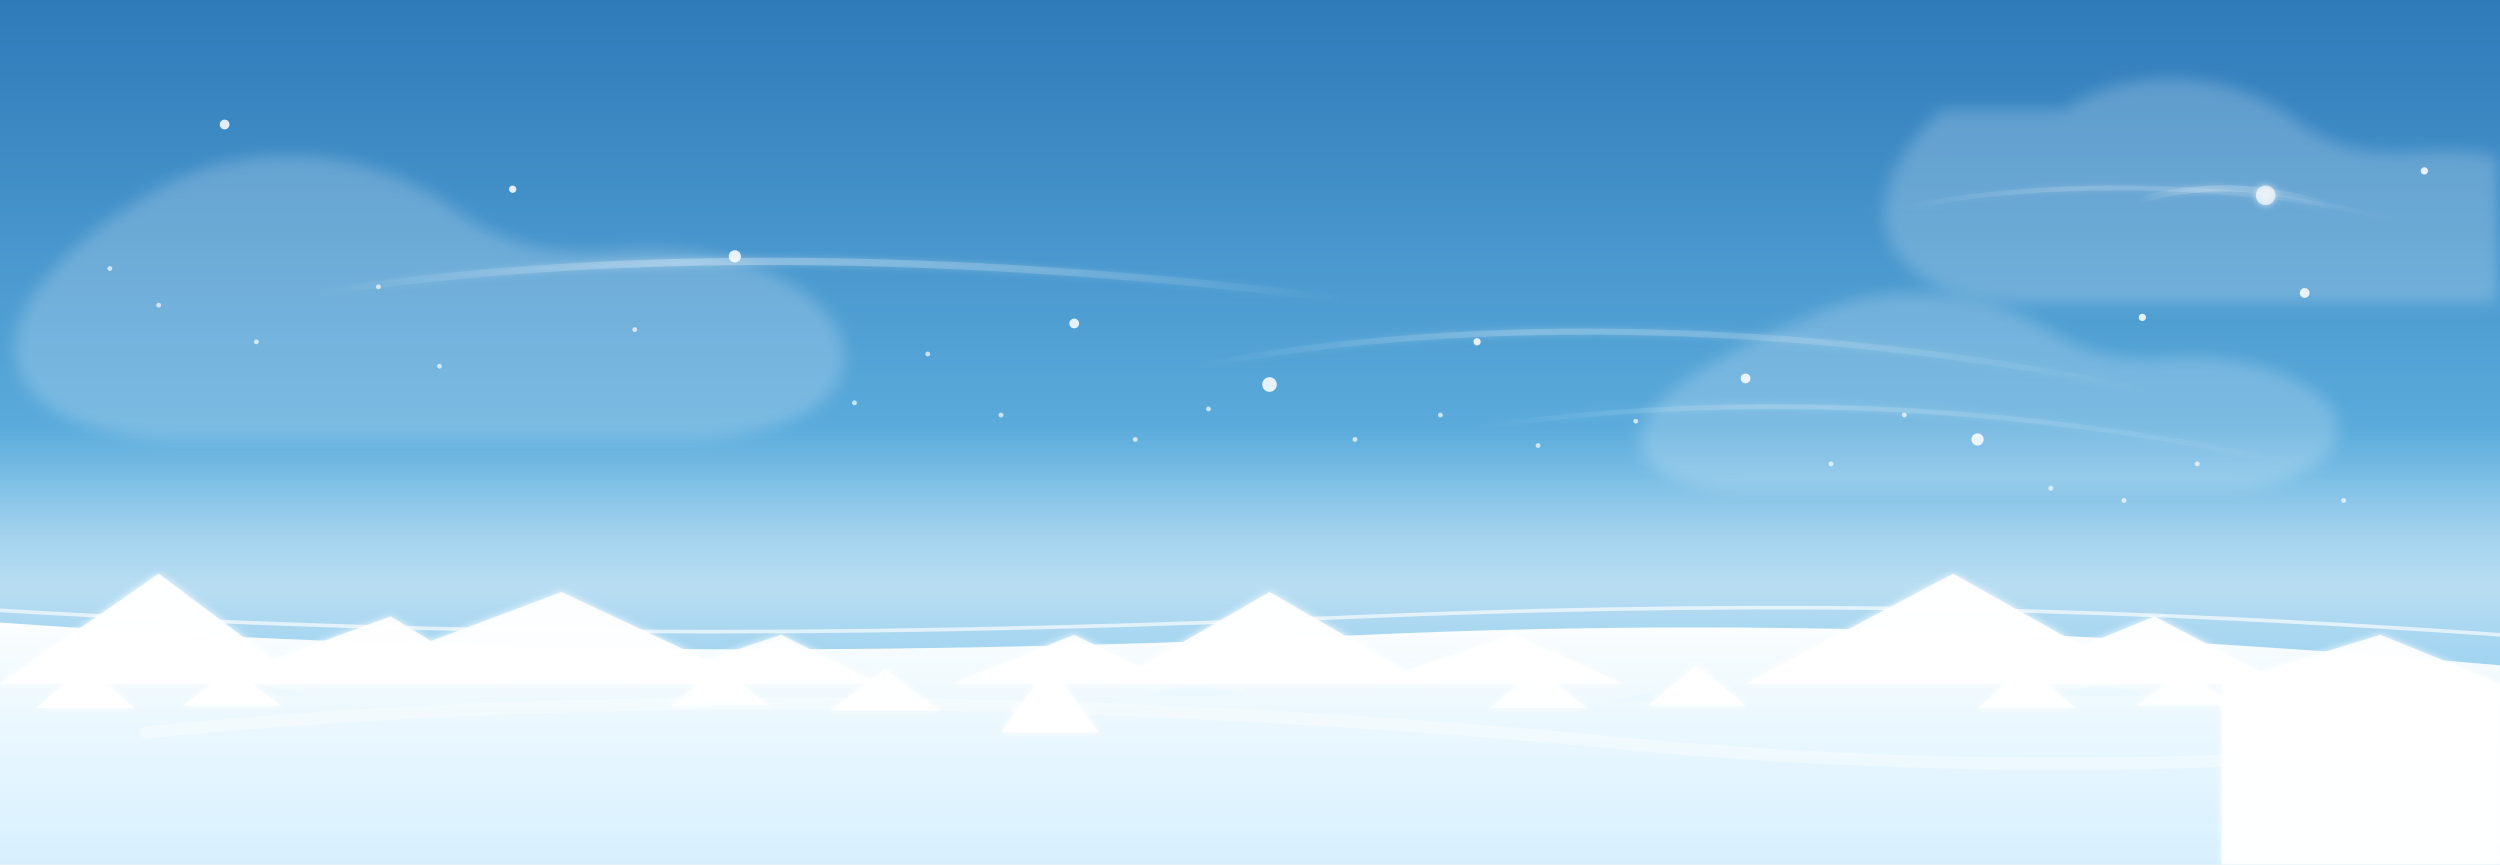
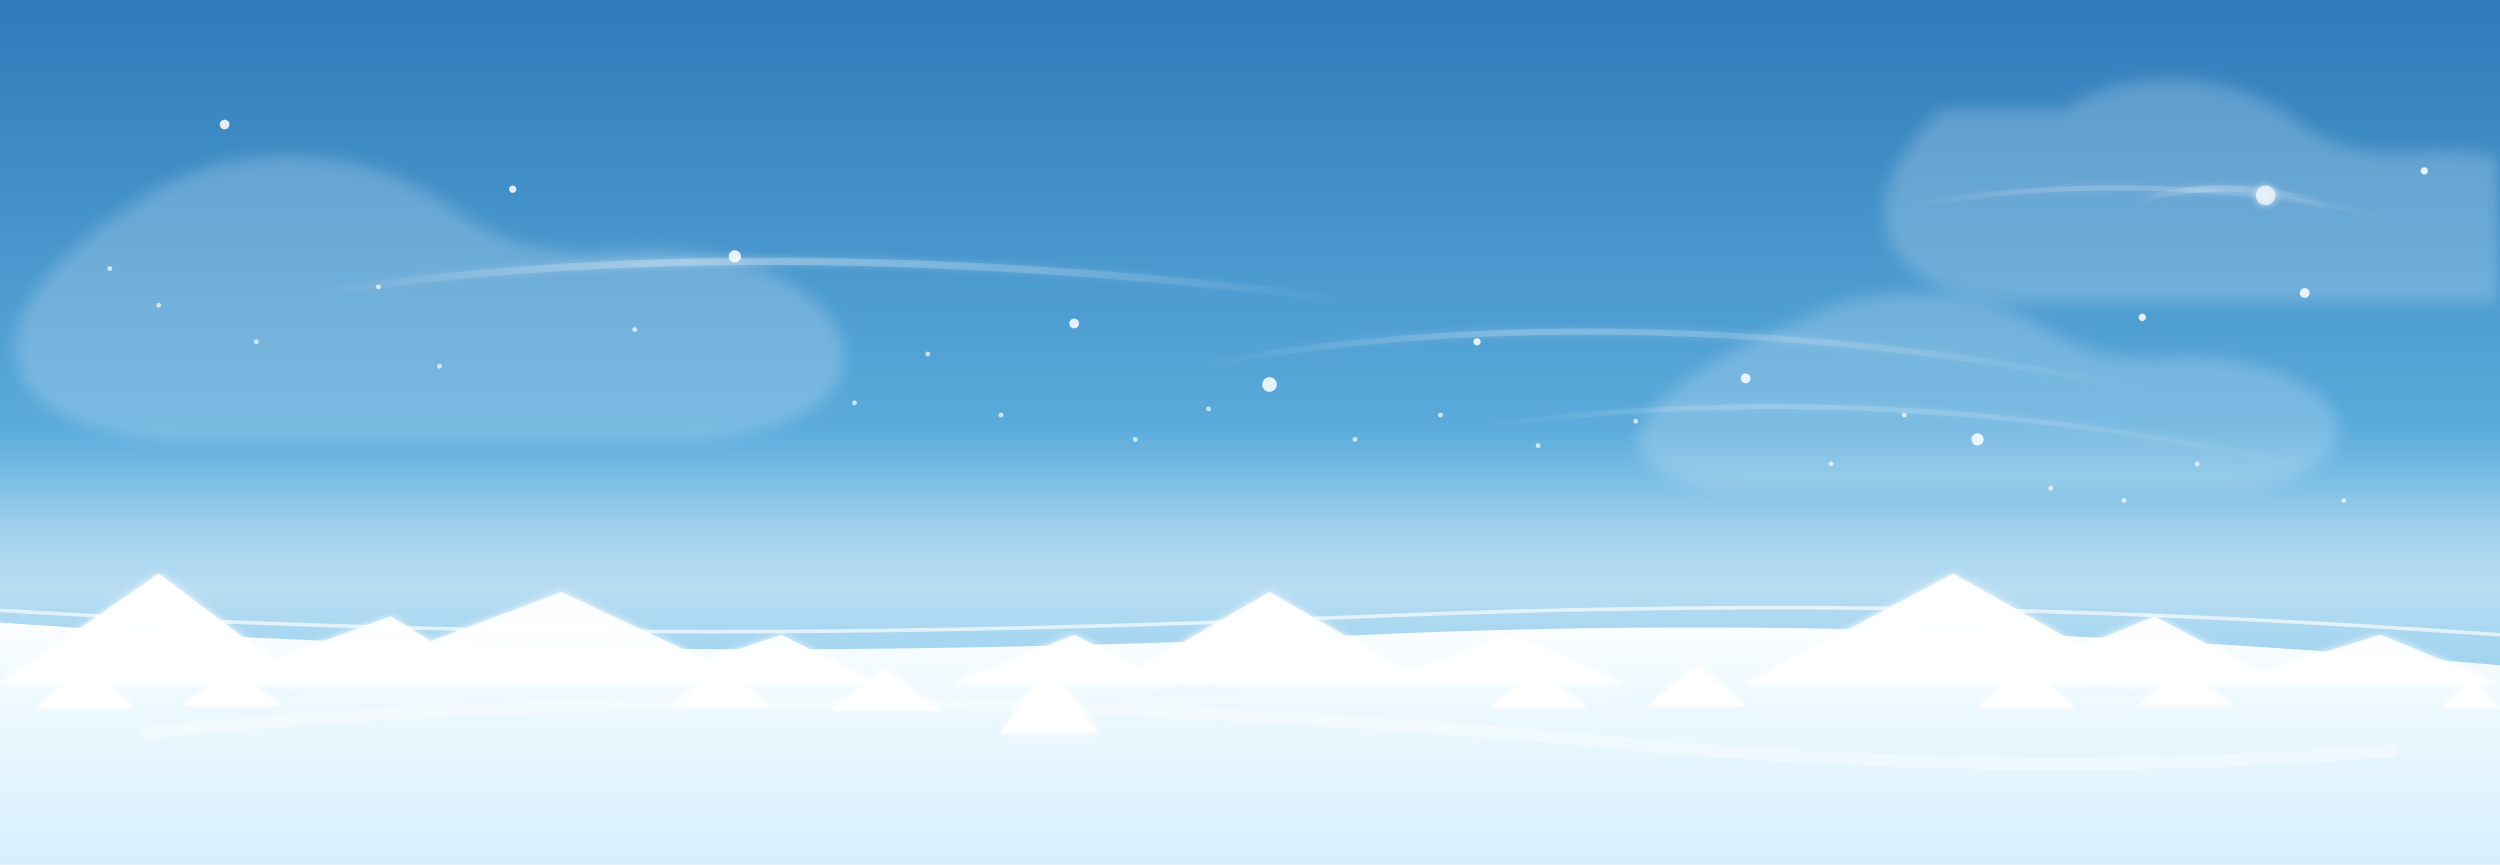
<svg xmlns="http://www.w3.org/2000/svg" width="2048" height="708" viewBox="0 0 2048 708" role="img" aria-label="Snowy sky background">
  <defs>
    <linearGradient id="sky" x1="0" y1="0" x2="0" y2="1">
      <stop offset="0%" stop-color="#2f7ab9" />
      <stop offset="55%" stop-color="#5fb0df" />
      <stop offset="100%" stop-color="#cfefff" />
    </linearGradient>
    <linearGradient id="haze" x1="0" y1="0" x2="0" y2="1">
      <stop offset="0%" stop-color="#ffffff" stop-opacity="0.0" />
      <stop offset="20%" stop-color="#ffffff" stop-opacity="0.18" />
      <stop offset="40%" stop-color="#ffffff" stop-opacity="0.35" />
      <stop offset="60%" stop-color="#ffffff" stop-opacity="0.45" />
      <stop offset="85%" stop-color="#ffffff" stop-opacity="0.15" />
      <stop offset="100%" stop-color="#ffffff" stop-opacity="0.0" />
    </linearGradient>
    <linearGradient id="ice" x1="0" y1="0" x2="0" y2="1">
      <stop offset="0%" stop-color="#ffffff" stop-opacity="0.95" />
      <stop offset="55%" stop-color="#e9f7ff" stop-opacity="0.95" />
      <stop offset="100%" stop-color="#d6efff" stop-opacity="1" />
    </linearGradient>
    <filter id="soft" x="-20%" y="-20%" width="140%" height="140%">
      <feGaussianBlur stdDeviation="6" />
    </filter>
    <filter id="glow" x="-30%" y="-30%" width="160%" height="160%">
      <feGaussianBlur stdDeviation="3" result="b" />
      <feMerge>
        <feMergeNode in="b" />
        <feMergeNode in="SourceGraphic" />
      </feMerge>
    </filter>
    <linearGradient id="streak" x1="0" y1="0" x2="1" y2="0">
      <stop offset="0%" stop-color="#ffffff" stop-opacity="0" />
      <stop offset="35%" stop-color="#ffffff" stop-opacity="0.30" />
      <stop offset="70%" stop-color="#ffffff" stop-opacity="0.18" />
      <stop offset="100%" stop-color="#ffffff" stop-opacity="0" />
    </linearGradient>
  </defs>
  <rect width="2048" height="708" fill="url(#sky)" />
  <g opacity="0.20" filter="url(#soft)">
    <path fill="#ffffff" d="M120 160c80-50 180-40 250 10 40 30 80 40 140 35 70-5 140 15 170 55 35 50-10 95-110 100H140c-140-5-190-95-20-200z" />
    <path fill="#ffffff" d="M1690 90c60-40 140-30 190 8 28 22 60 30 105 26 55-4 110 12 135 44 28 40-8 76-88 80h-378c-110-4-150-76-64-158z" />
    <path fill="#ffffff" d="M1480 260c70-35 150-20 205 14 25 16 55 22 94 19 50-4 105 12 128 38 26 30-10 65-75 70h-410c-95-4-135-62 58-141z" />
  </g>
  <g opacity="0.9" filter="url(#glow)">
    <path d="M260 240 C520 200, 820 210, 1100 245" fill="none" stroke="url(#streak)" stroke-width="6" stroke-linecap="round" />
    <path d="M980 300 C1210 255, 1500 265, 1760 320" fill="none" stroke="url(#streak)" stroke-width="5" stroke-linecap="round" opacity="0.75" />
    <path d="M1210 350 C1420 320, 1650 330, 1880 380" fill="none" stroke="url(#streak)" stroke-width="4" stroke-linecap="round" opacity="0.65" />
    <path d="M1560 170 C1680 145, 1850 150, 1960 180" fill="none" stroke="url(#streak)" stroke-width="4" stroke-linecap="round" opacity="0.6" />
    <path d="M1750 165 C1795 150, 1860 150, 1910 170" fill="none" stroke="url(#streak)" stroke-width="5" stroke-linecap="round" opacity="0.8" />
    <circle cx="1856" cy="160" r="8" fill="#ffffff" opacity="0.75" />
  </g>
  <g fill="#ffffff" opacity="0.85">
    <circle cx="184" cy="102" r="4" />
    <circle cx="420" cy="155" r="3" />
    <circle cx="602" cy="210" r="5" />
    <circle cx="880" cy="265" r="4" />
    <circle cx="1040" cy="315" r="6" />
    <circle cx="1210" cy="280" r="3" />
    <circle cx="1430" cy="310" r="4" />
    <circle cx="1620" cy="360" r="5" />
    <circle cx="1755" cy="260" r="3" />
    <circle cx="1888" cy="240" r="4" />
    <circle cx="1986" cy="140" r="3" />
    <g opacity="0.8">
      <circle cx="90" cy="220" r="2" />
      <circle cx="130" cy="250" r="2" />
      <circle cx="210" cy="280" r="2" />
      <circle cx="310" cy="235" r="2" />
      <circle cx="360" cy="300" r="2" />
      <circle cx="520" cy="270" r="2" />
      <circle cx="700" cy="330" r="2" />
      <circle cx="760" cy="290" r="2" />
      <circle cx="820" cy="340" r="2" />
      <circle cx="930" cy="360" r="2" />
      <circle cx="990" cy="335" r="2" />
      <circle cx="1110" cy="360" r="2" />
      <circle cx="1180" cy="340" r="2" />
      <circle cx="1260" cy="365" r="2" />
      <circle cx="1340" cy="345" r="2" />
      <circle cx="1500" cy="380" r="2" />
      <circle cx="1560" cy="340" r="2" />
      <circle cx="1680" cy="400" r="2" />
      <circle cx="1740" cy="410" r="2" />
      <circle cx="1800" cy="380" r="2" />
      <circle cx="1920" cy="410" r="2" />
    </g>
  </g>
  <rect x="0" y="350" width="2048" height="220" fill="url(#haze)" />
  <path d="M0 510 C420 540, 780 535, 1120 520 C1450 505, 1760 520, 2048 545 L2048 708 L0 708 Z" fill="url(#ice)" />
  <path d="M0 500 C420 525, 760 520, 1120 505 C1480 490, 1760 500, 2048 520" fill="none" stroke="#ffffff" stroke-opacity="0.65" stroke-width="3" />
  <g fill="#eaf6ff" opacity="0.6">
    <path d="M180 570 Q215 555 250 570 Z" />
    <path d="M560 575 Q600 560 640 575 Z" />
    <path d="M940 570 Q980 555 1020 570 Z" />
    <path d="M1320 575 Q1360 560 1400 575 Z" />
    <path d="M1680 570 Q1720 555 1760 570 Z" />
  </g>
  <g filter="url(#glow)">
    <path d="M0 560 L130 470 L250 560 Z" fill="#ffffff" opacity="0.92" />
    <path d="M170 560 L320 505 L410 560 Z" fill="#ffffff" opacity="0.88" />
    <path d="M260 560 L460 485 L620 560 Z" fill="#ffffff" opacity="0.86" />
    <path d="M520 560 L640 520 L720 560 Z" fill="#ffffff" opacity="0.84" />
    <path d="M780 560 L880 520 L960 560 Z" fill="#ffffff" opacity="0.86" />
    <path d="M910 560 L1040 485 L1170 560 Z" fill="#ffffff" opacity="0.90" />
    <path d="M1120 560 L1240 520 L1330 560 Z" fill="#ffffff" opacity="0.84" />
    <path d="M1430 560 L1600 470 L1760 560 Z" fill="#ffffff" opacity="0.92" />
    <path d="M1630 560 L1765 505 L1870 560 Z" fill="#ffffff" opacity="0.88" />
-     <path d="M1820 560 L1950 520 L2048 560 L2048 708 L1820 708 Z" fill="#ffffff" opacity="0.86" />
+     <path d="M1820 560 L1950 520 L2048 560 Z" fill="#ffffff" opacity="0.86" />
  </g>
  <g fill="#ffffff" filter="url(#glow)">
    <path d="M30 580 L70 545 L110 580 Z" />
    <path d="M150 578 L190 548 L230 578 Z" />
    <path d="M550 578 L590 545 L630 578 Z" opacity="0.85" />
    <path d="M680 582 L725 548 L770 582 Z" opacity="0.8" />
    <path d="M820 600 L860 545 L900 600 Z" />
    <path d="M1220 580 L1260 548 L1300 580 Z" opacity="0.8" />
    <path d="M1350 578 L1390 545 L1430 578 Z" />
    <path d="M1620 580 L1660 545 L1700 580 Z" opacity="0.85" />
    <path d="M1750 578 L1790 548 L1830 578 Z" opacity="0.8" />
    <path d="M2000 580 L2025 555 L2048 580 Z" opacity="0.8" />
  </g>
  <path d="M120 600 C520 560, 980 575, 1340 610 C1560 630, 1780 630, 1960 615" fill="none" stroke="#ffffff" stroke-opacity="0.35" stroke-width="10" stroke-linecap="round" />
</svg>
